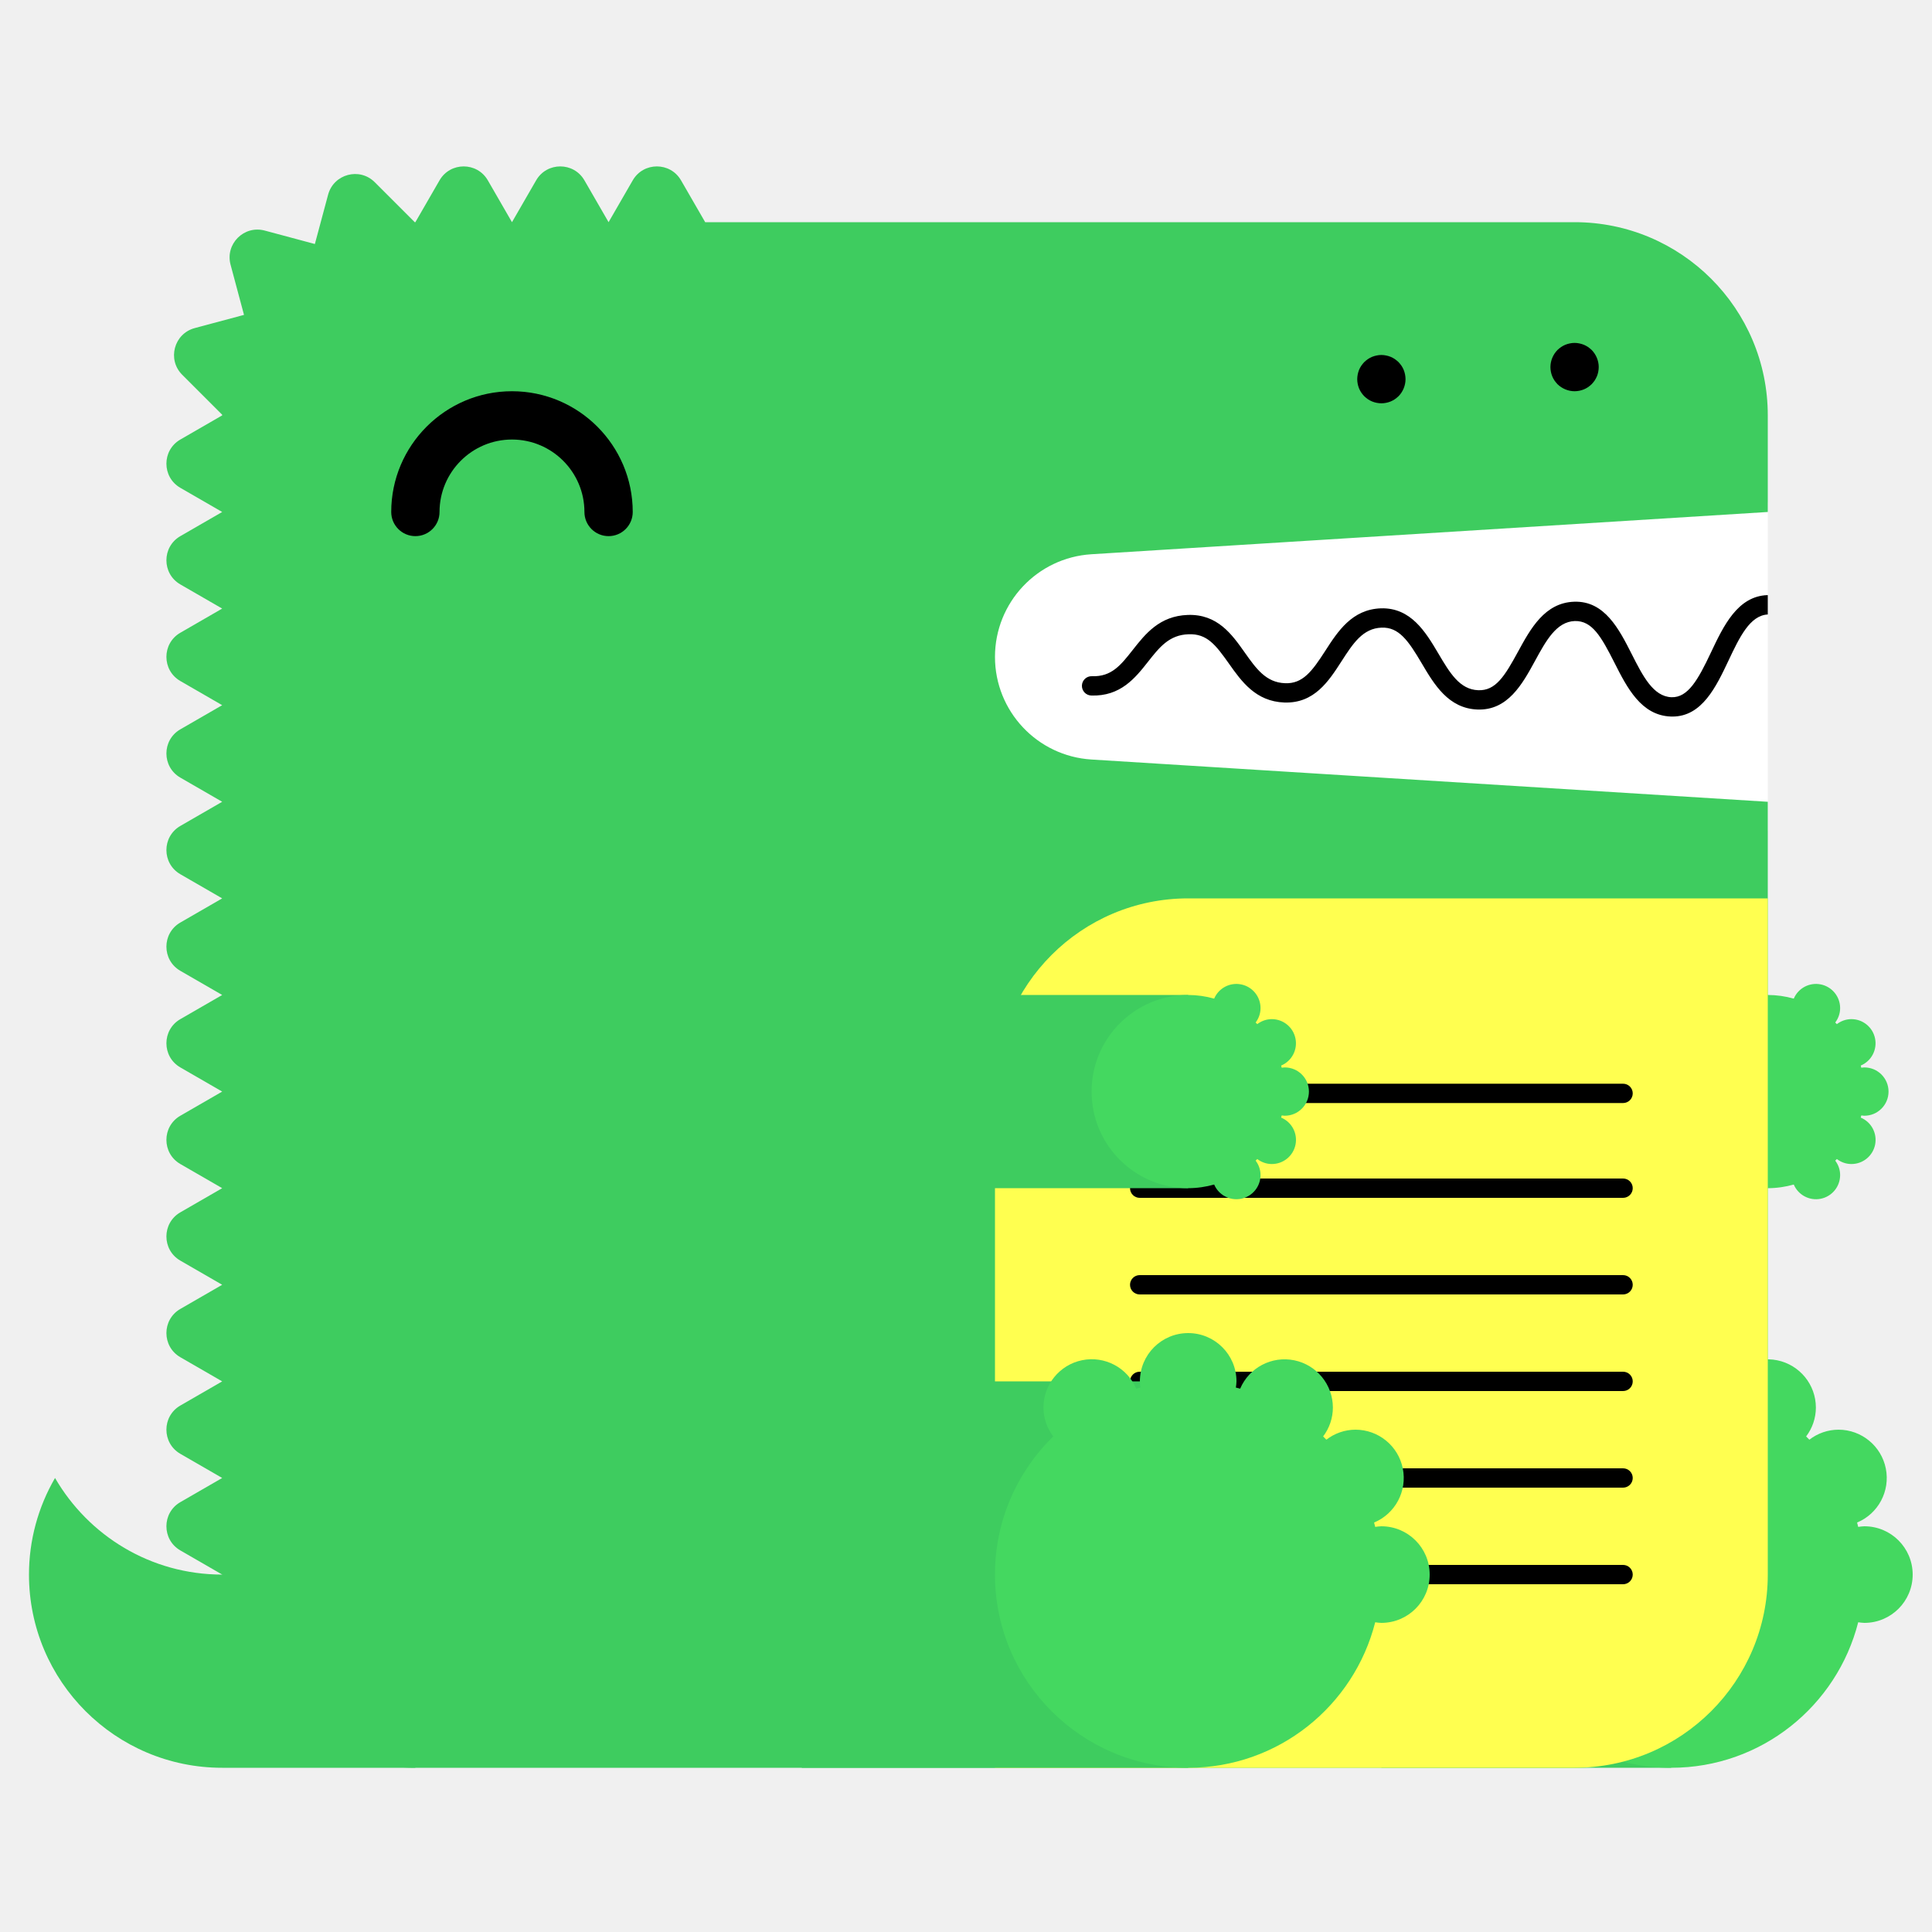
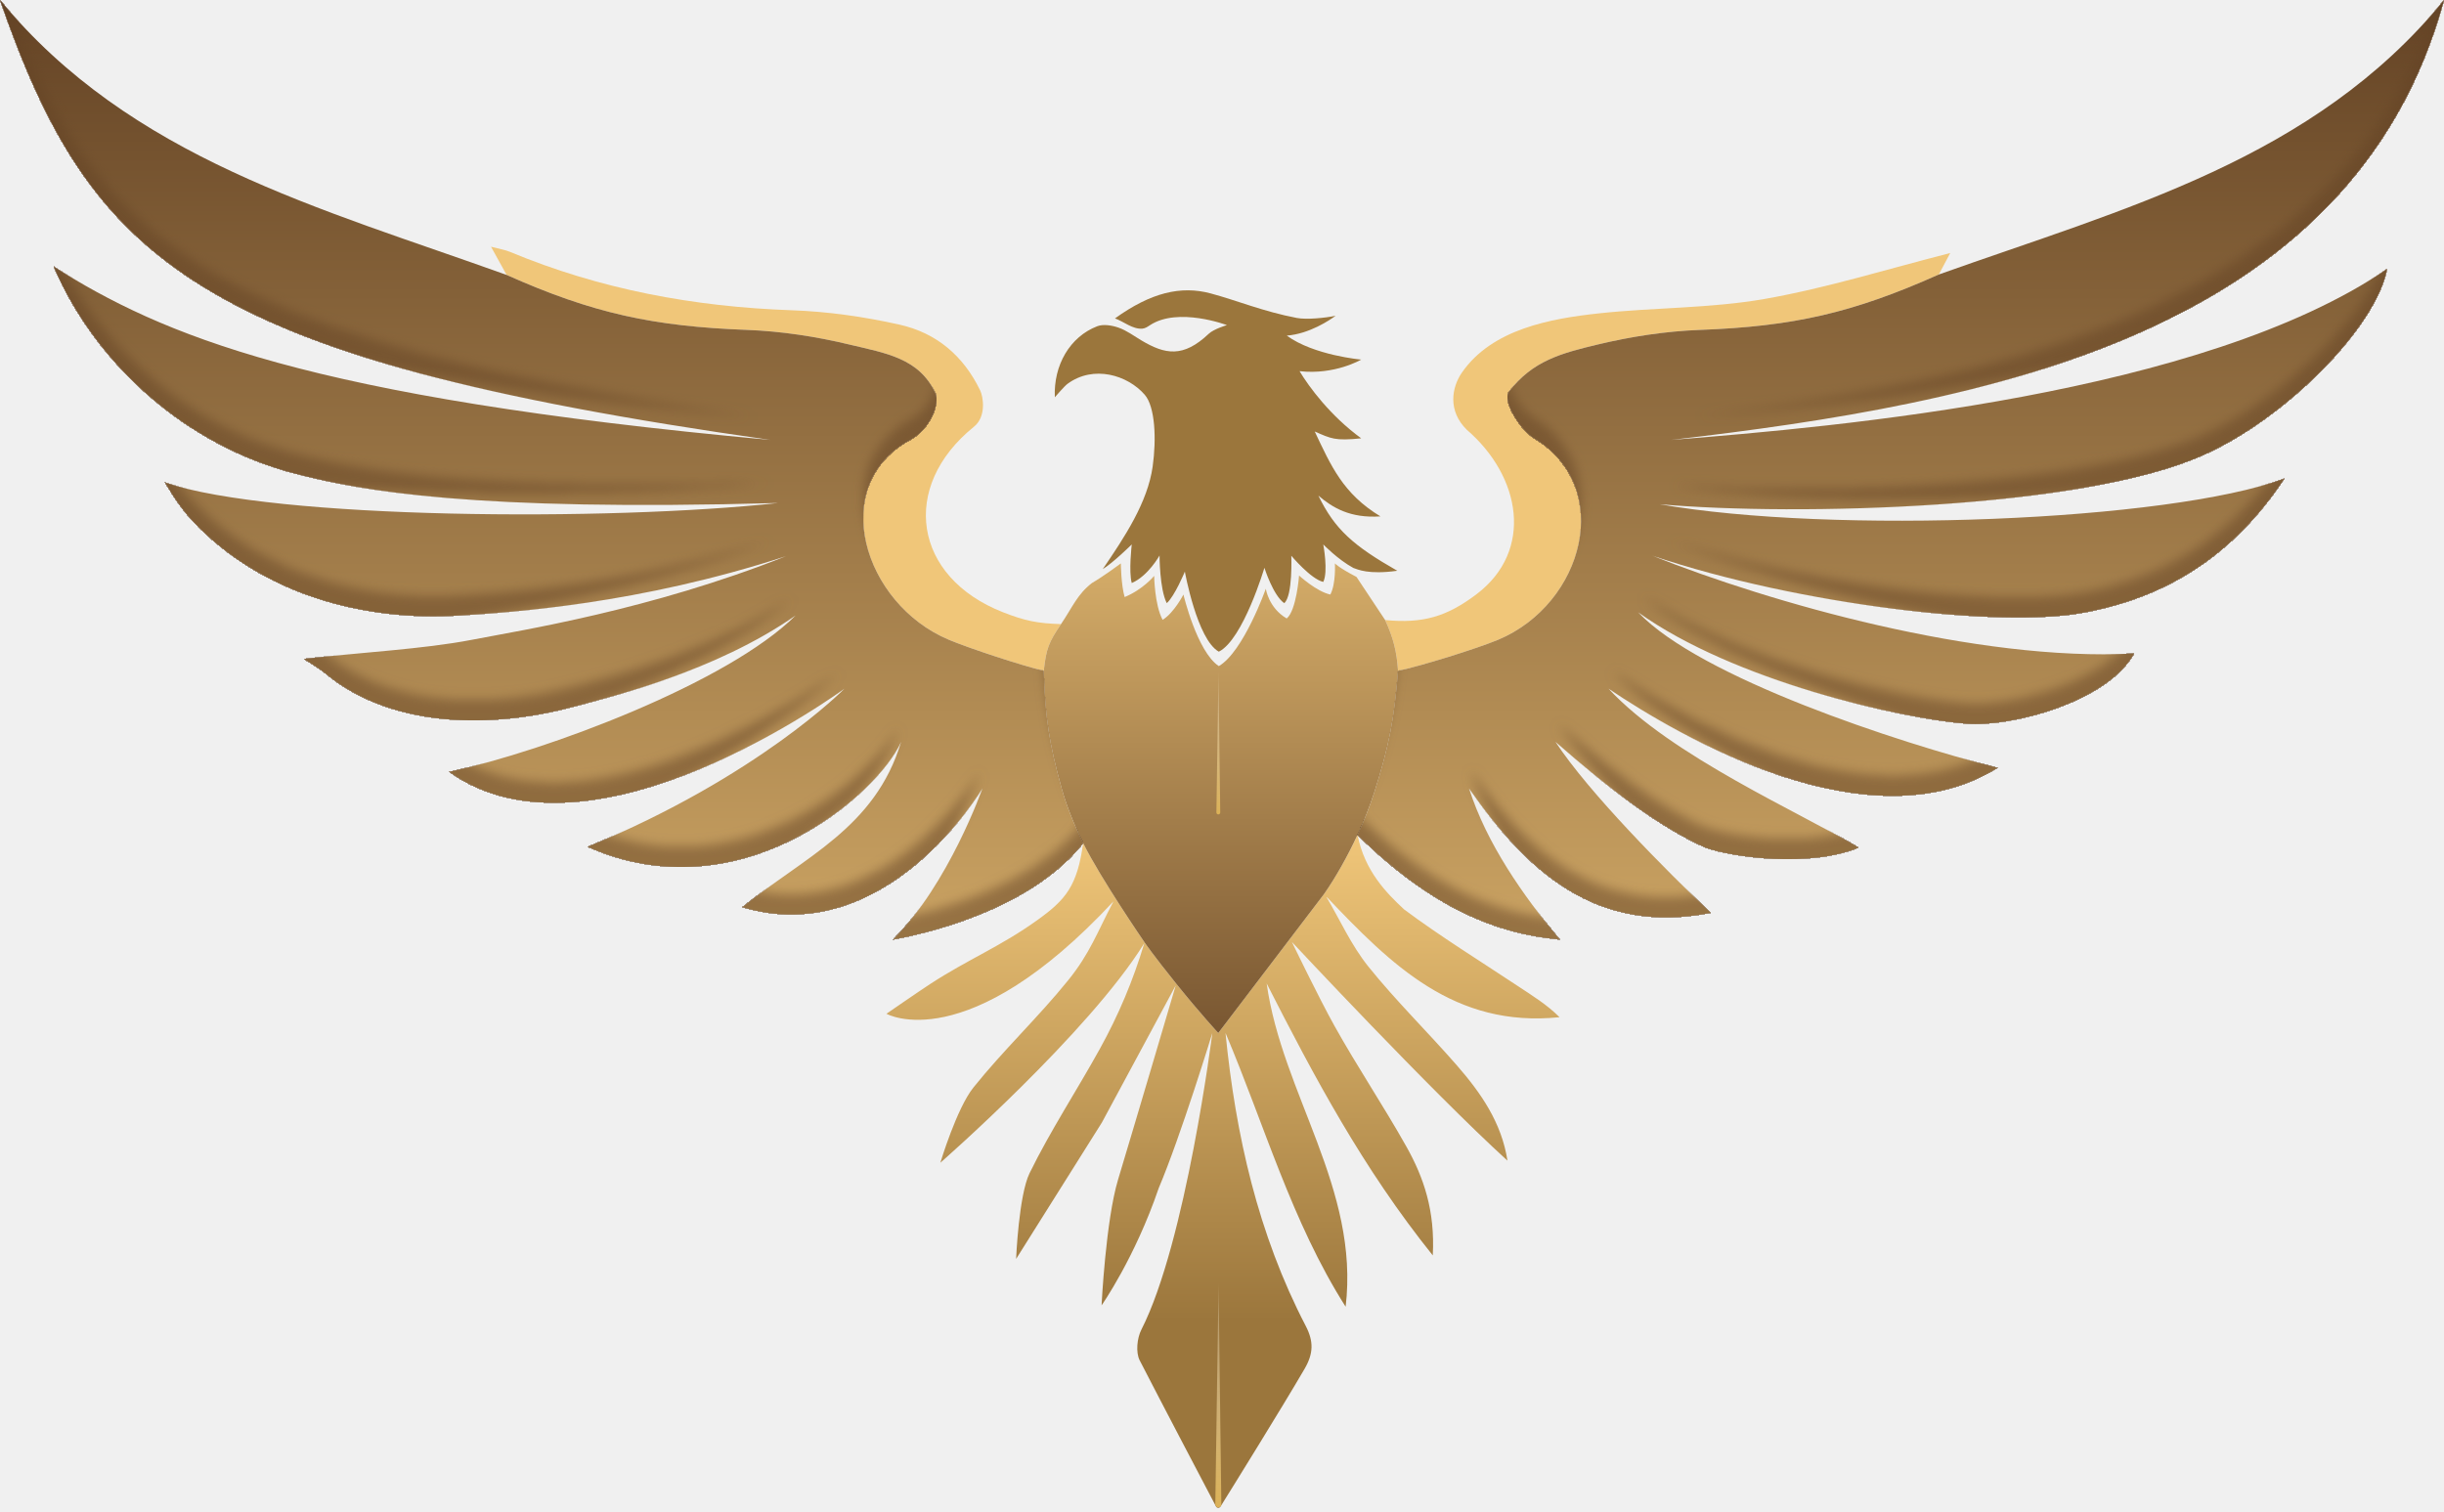
- <svg xmlns="http://www.w3.org/2000/svg" width="200" height="200" viewBox="0 0 200 200">
-   <g fill="none" fill-rule="evenodd">
-     <path fill="#FFF" d="M99 52h84v34H99z" />
-     <path d="M23 163c-7.398 0-13.843-4.027-17.303-10A19.886 19.886 0 0 0 3 163c0 11.046 8.954 20 20 20h20v-20H23z" fill="#3ECC5F" />
-     <path d="M112.98 57.376L183 53V43c0-11.046-8.954-20-20-20H73l-2.5-4.33c-1.112-1.925-3.889-1.925-5 0L63 23l-2.5-4.33c-1.111-1.925-3.889-1.925-5 0L53 23l-2.5-4.33c-1.111-1.925-3.889-1.925-5 0L43 23c-.022 0-.042.003-.065.003l-4.142-4.141c-1.57-1.571-4.252-.853-4.828 1.294l-1.369 5.104-5.192-1.392c-2.148-.575-4.111 1.389-3.535 3.536l1.39 5.193-5.102 1.367c-2.148.576-2.867 3.259-1.296 4.83l4.142 4.142c0 .021-.003.042-.003.064l-4.33 2.5c-1.925 1.111-1.925 3.889 0 5L23 53l-4.33 2.5c-1.925 1.111-1.925 3.889 0 5L23 63l-4.33 2.5c-1.925 1.111-1.925 3.889 0 5L23 73l-4.33 2.5c-1.925 1.111-1.925 3.889 0 5L23 83l-4.33 2.5c-1.925 1.111-1.925 3.889 0 5L23 93l-4.33 2.5c-1.925 1.111-1.925 3.889 0 5L23 103l-4.33 2.5c-1.925 1.111-1.925 3.889 0 5L23 113l-4.33 2.5c-1.925 1.111-1.925 3.889 0 5L23 123l-4.33 2.5c-1.925 1.111-1.925 3.889 0 5L23 133l-4.33 2.5c-1.925 1.111-1.925 3.889 0 5L23 143l-4.33 2.5c-1.925 1.111-1.925 3.889 0 5L23 153l-4.33 2.5c-1.925 1.111-1.925 3.889 0 5L23 163c0 11.046 8.954 20 20 20h120c11.046 0 20-8.954 20-20V83l-70.02-4.376A10.645 10.645 0 0 1 103 68c0-5.621 4.37-10.273 9.98-10.624" fill="#3ECC5F" />
-     <path fill="#3ECC5F" d="M143 183h30v-40h-30z" />
-     <path d="M193 158c-.219 0-.428.037-.639.064-.038-.15-.074-.301-.116-.451A5 5 0 0 0 190.32 148a4.96 4.96 0 0 0-3.016 1.036 26.531 26.531 0 0 0-.335-.336 4.955 4.955 0 0 0 1.011-2.987 5 5 0 0 0-9.599-1.959c-.148-.042-.297-.077-.445-.115.027-.211.064-.42.064-.639a5 5 0 0 0-5-5 5 5 0 0 0-5 5c0 .219.037.428.064.639-.148.038-.297.073-.445.115a4.998 4.998 0 0 0-9.599 1.959c0 1.125.384 2.151 1.011 2.987-3.717 3.632-6.031 8.693-6.031 14.3 0 11.046 8.954 20 20 20 9.339 0 17.16-6.41 19.361-15.064.211.027.42.064.639.064a5 5 0 0 0 5-5 5 5 0 0 0-5-5" fill="#44D860" />
-     <path fill="#3ECC5F" d="M153 123h30v-20h-30z" />
-     <path d="M193 115.5a2.5 2.5 0 1 0 0-5c-.109 0-.214.019-.319.032-.02-.075-.037-.15-.058-.225a2.501 2.501 0 0 0-.963-4.807c-.569 0-1.088.197-1.508.518a6.653 6.653 0 0 0-.168-.168c.314-.417.506-.931.506-1.494a2.5 2.5 0 0 0-4.8-.979A9.987 9.987 0 0 0 183 103c-5.522 0-10 4.478-10 10s4.478 10 10 10c.934 0 1.833-.138 2.69-.377a2.5 2.5 0 0 0 4.8-.979c0-.563-.192-1.077-.506-1.494.057-.055.113-.111.168-.168.42.321.939.518 1.508.518a2.5 2.5 0 0 0 .963-4.807c.021-.074.038-.15.058-.225.105.013.21.032.319.032" fill="#44D860" />
-     <path d="M63 55.5a2.5 2.5 0 0 1-2.5-2.5c0-4.136-3.364-7.5-7.5-7.5s-7.5 3.364-7.5 7.5a2.5 2.5 0 1 1-5 0c0-6.893 5.607-12.5 12.5-12.5S65.5 46.107 65.5 53a2.5 2.5 0 0 1-2.5 2.5" fill="#000" />
-     <path d="M103 183h60c11.046 0 20-8.954 20-20V93h-60c-11.046 0-20 8.954-20 20v70z" fill="#FFFF50" />
-     <path d="M168.02 124h-50.04a1 1 0 1 1 0-2h50.04a1 1 0 1 1 0 2m0 20h-50.04a1 1 0 1 1 0-2h50.04a1 1 0 1 1 0 2m0 20h-50.04a1 1 0 1 1 0-2h50.04a1 1 0 1 1 0 2m0-49.814h-50.04a1 1 0 1 1 0-2h50.04a1 1 0 1 1 0 2m0 19.814h-50.04a1 1 0 1 1 0-2h50.04a1 1 0 1 1 0 2m0 20h-50.04a1 1 0 1 1 0-2h50.04a1 1 0 1 1 0 2M183 61.611c-.012 0-.022-.006-.034-.005-3.09.105-4.552 3.196-5.842 5.923-1.346 2.85-2.387 4.703-4.093 4.647-1.889-.068-2.969-2.202-4.113-4.46-1.314-2.594-2.814-5.536-5.963-5.426-3.046.104-4.513 2.794-5.807 5.167-1.377 2.528-2.314 4.065-4.121 3.994-1.927-.07-2.951-1.805-4.136-3.813-1.321-2.236-2.848-4.75-5.936-4.664-2.994.103-4.465 2.385-5.763 4.4-1.373 2.13-2.335 3.428-4.165 3.351-1.973-.07-2.992-1.51-4.171-3.177-1.324-1.873-2.816-3.993-5.895-3.89-2.928.1-4.399 1.97-5.696 3.618-1.232 1.564-2.194 2.802-4.229 2.724a1 1 0 0 0-.072 2c3.017.101 4.545-1.8 5.872-3.487 1.177-1.496 2.193-2.787 4.193-2.855 1.926-.082 2.829 1.115 4.195 3.045 1.297 1.834 2.769 3.914 5.731 4.021 3.103.104 4.596-2.215 5.918-4.267 1.182-1.834 2.202-3.417 4.15-3.484 1.793-.067 2.769 1.35 4.145 3.681 1.297 2.197 2.766 4.686 5.787 4.796 3.125.108 4.634-2.62 5.949-5.035 1.139-2.088 2.214-4.06 4.119-4.126 1.793-.042 2.728 1.595 4.111 4.33 1.292 2.553 2.757 5.445 5.825 5.556l.169.003c3.064 0 4.518-3.075 5.805-5.794 1.139-2.41 2.217-4.68 4.067-4.773v-2z" fill="#000" />
-     <path fill="#3ECC5F" d="M83 183h40v-40H83z" />
-     <path d="M143 158c-.219 0-.428.037-.639.064-.038-.15-.074-.301-.116-.451A5 5 0 0 0 140.32 148a4.96 4.96 0 0 0-3.016 1.036 26.531 26.531 0 0 0-.335-.336 4.955 4.955 0 0 0 1.011-2.987 5 5 0 0 0-9.599-1.959c-.148-.042-.297-.077-.445-.115.027-.211.064-.42.064-.639a5 5 0 0 0-5-5 5 5 0 0 0-5 5c0 .219.037.428.064.639-.148.038-.297.073-.445.115a4.998 4.998 0 0 0-9.599 1.959c0 1.125.384 2.151 1.011 2.987-3.717 3.632-6.031 8.693-6.031 14.3 0 11.046 8.954 20 20 20 9.339 0 17.16-6.41 19.361-15.064.211.027.42.064.639.064a5 5 0 0 0 5-5 5 5 0 0 0-5-5" fill="#44D860" />
-     <path fill="#3ECC5F" d="M83 123h40v-20H83z" />
-     <path d="M133 115.5a2.5 2.5 0 1 0 0-5c-.109 0-.214.019-.319.032-.02-.075-.037-.15-.058-.225a2.501 2.501 0 0 0-.963-4.807c-.569 0-1.088.197-1.508.518a6.653 6.653 0 0 0-.168-.168c.314-.417.506-.931.506-1.494a2.5 2.5 0 0 0-4.8-.979A9.987 9.987 0 0 0 123 103c-5.522 0-10 4.478-10 10s4.478 10 10 10c.934 0 1.833-.138 2.69-.377a2.5 2.5 0 0 0 4.8-.979c0-.563-.192-1.077-.506-1.494.057-.055.113-.111.168-.168.42.321.939.518 1.508.518a2.5 2.5 0 0 0 .963-4.807c.021-.074.038-.15.058-.225.105.013.21.032.319.032" fill="#44D860" />
-     <path d="M143 41.75c-.16 0-.33-.02-.49-.05a2.52 2.52 0 0 1-.47-.14c-.15-.06-.29-.14-.431-.23-.13-.09-.259-.2-.38-.31-.109-.12-.219-.24-.309-.38s-.17-.28-.231-.43a2.619 2.619 0 0 1-.189-.96c0-.16.02-.33.05-.49.03-.16.08-.31.139-.47.061-.15.141-.29.231-.43.09-.13.2-.26.309-.38.121-.11.25-.22.38-.31.141-.09.281-.17.431-.23.149-.06.31-.11.47-.14.32-.07.65-.07.98 0 .159.03.32.08.47.14.149.06.29.14.43.23.13.09.259.2.38.31.11.12.22.25.31.38.09.14.17.28.23.43.06.16.11.31.14.47.029.16.05.33.05.49 0 .66-.271 1.31-.73 1.77-.121.11-.25.22-.38.31-.14.09-.281.17-.43.23a2.565 2.565 0 0 1-.96.19m20-1.25c-.66 0-1.3-.27-1.771-.73a3.802 3.802 0 0 1-.309-.38c-.09-.14-.17-.28-.231-.43a2.619 2.619 0 0 1-.189-.96c0-.66.27-1.3.729-1.77.121-.11.25-.22.38-.31.141-.09.281-.17.431-.23.149-.06.31-.11.47-.14.32-.07.66-.07.98 0 .159.03.32.08.47.14.149.06.29.14.43.23.13.09.259.2.38.31.459.47.73 1.11.73 1.77 0 .16-.021.33-.05.49-.03.16-.08.32-.14.47-.07.15-.14.29-.23.43-.09.13-.2.26-.31.38-.121.11-.25.22-.38.31-.14.09-.281.17-.43.23a2.565 2.565 0 0 1-.96.19" fill="#000" />
+ <svg xmlns="http://www.w3.org/2000/svg" width="739" height="457" viewBox="0 0 739 457" fill="none">
+   <path d="M148.472 74.622C150.127 77.616 151.182 79.523 153.184 83.148C179.223 94.789 197.638 98.708 225.77 99.776C236.222 100.164 246.764 101.78 256.975 104.238C267.683 106.809 278.026 108.271 282.871 119.009C284.166 121.879 281.477 129.667 275.201 133.054C250.087 146.608 260.996 182.607 286.9 193.489C293.255 196.157 308.905 201.277 315.608 202.882C316.353 196.212 317.056 194.309 320.827 188.756C313.689 188.541 309.945 187.776 303.295 185.176C276.188 174.57 271.949 147.258 294.517 129.04C298.26 126.018 297.339 120.063 296.379 118.081C291.309 107.615 283.185 100.688 271.98 98.183C261.295 95.787 250.263 94.211 239.326 93.833C209.887 92.793 181.472 87.529 154.224 76.182C152.743 75.552 151.088 75.315 148.472 74.622Z" fill="#F0C679" />
+   <path d="M346.129 119.379C349.311 123.042 349.694 132.842 348.534 141.101C347.013 151.932 340.045 162.469 333.436 172.133C336.531 170.257 342.215 164.658 342.215 164.658C342.215 164.658 341.247 172.877 342.215 176.331C347.181 174.197 350.616 168.004 350.616 168.004C350.616 168.004 350.616 178.153 352.799 182.42C355.215 180.282 358.27 172.877 358.27 172.877C358.27 172.877 361.956 193.418 368.541 197.095C375.896 193.418 382.323 171.722 382.323 171.722C382.323 171.722 384.948 180.066 388.317 182.42C390.935 180.225 390.458 168.077 390.458 168.077C390.458 168.077 396.362 175.146 400.12 175.997C401.676 172.877 400.12 164.658 400.12 164.658C400.12 164.658 404.512 169.215 409.231 171.78C410.547 172.212 413.731 173.848 422.499 172.624C409.231 165.052 403.622 160.146 398.641 149.89C402.891 153.516 408.218 156.797 417.409 156.18C406.092 149.322 402.496 140.959 397.537 130.506C402.496 132.66 403.639 133.389 411.595 132.566C402.268 125.776 395.82 117.031 392.951 112.256C403.661 113.457 411.595 108.757 411.595 108.757C411.595 108.757 397.283 107.49 389.09 101.508C395.98 100.956 402.132 96.781 403.85 95.505C400.652 96.167 395.059 96.722 392.142 96.167C382.042 94.245 374.042 90.883 366.081 88.743C357.042 86.313 347.955 88.516 337.137 96.3C339.696 97.19 342.517 99.676 345.468 99.389C346.31 99.308 347.03 98.805 347.738 98.341C356.262 92.758 370.986 98.328 370.986 98.328C370.986 98.328 367.056 99.469 365.482 100.956C357.779 108.238 352.339 107.26 345.058 102.911C342.804 101.571 340.645 99.932 338.218 99.097C336.232 98.403 333.616 97.962 331.772 98.671C323.514 101.855 318.526 110.438 318.952 120.146C319.449 119.579 321.876 116.759 322.793 116.084C330.655 110.304 340.963 113.431 346.129 119.379Z" fill="#9B763C" />
+   <path d="M446.534 179.66C437.441 186.563 430.194 188.621 418.83 187.528C421.298 192.899 422.335 196.985 422.729 202.882C429.478 201.485 446.657 196.157 453.013 193.489C478.916 182.607 488.323 147.328 463.899 132.566C459.614 129.976 454.207 121.19 456.257 118.484C463.372 109.095 472.229 106.809 482.937 104.238C493.148 101.78 503.69 100.164 514.142 99.776C542.274 98.708 560.204 94.663 586.244 83.022C588.135 79.46 589.128 77.585 589.695 76.529C571.114 81.241 552.565 87.072 533.591 90.413C517.122 93.297 500.117 92.966 483.428 94.779C468.85 96.355 451.194 99.516 442.069 112.644C438.92 117.174 437.716 124.278 443.515 129.976C459.968 144.144 463.791 166.517 446.534 179.66Z" fill="#F0C679" />
+   <path d="M338.076 356.751C334.341 369.123 333.088 394.795 333.088 394.795C333.088 394.795 343.134 380.529 350.368 359.332C357.08 343.486 366.579 312.42 366.579 312.42C366.579 312.42 358.58 375.742 345.121 402.139C343.813 404.724 343.371 409.01 344.616 411.438C351.074 424.019 364.61 449.769 367.686 455.618C367.97 456.156 368.715 456.181 369.036 455.665C372.479 450.136 387.41 426.115 394.48 413.975C397.159 409.357 397.254 405.701 394.811 401.005C380.391 373.283 373.602 343.135 370.561 312.42C382.254 339.952 390.587 369.596 406.883 395.205C411.138 359.509 387.672 330.843 383.007 297.448C397.333 325.563 412.084 353.347 433.233 379.682C433.958 366.239 430.522 356.137 425.243 346.76C418.309 334.404 410.382 322.616 403.495 310.245C398.719 301.687 390.636 284.891 390.636 284.891C390.636 284.891 432.76 330.039 455.817 351.031C454.036 339.479 447.763 330.527 440.53 322.222C431.736 312.136 422.107 302.727 413.738 292.31C408.585 285.894 405.175 278.2 400.962 271.073C420.676 291.813 439.777 310.919 471.561 307.644C467.794 303.862 463.397 301.167 459.095 298.315C447.511 290.624 435.66 283.311 424.534 275.022C419.278 270.109 412.661 263.49 410.48 252.524C407.518 258.923 403.96 265.246 400.339 270.416L368.376 312.42C368.376 312.42 362.99 306.619 355.778 297.654C348.565 288.688 346.128 285.078 346.128 285.078C346.128 285.078 332.672 265.486 327.518 254.984C325.737 267.87 322.361 272.047 313.693 278.256C302.409 286.357 292.826 290.057 281.18 297.654C277.602 300.002 268.04 306.604 268.04 306.604C268.04 306.604 292.258 320.351 336.685 272.615C331.69 282.102 329.613 288.276 322.978 296.487C313.932 307.692 303.326 317.668 294.327 328.92C289.269 335.224 284.336 351.661 284.336 351.661C284.336 351.661 329.174 312.42 346.002 285.269C342.639 296.497 338.249 306.937 332.576 317.195C325.61 329.802 317.636 341.906 311.316 354.813C308.038 361.495 307.245 380.749 307.245 380.749L333.167 339.524L355.507 298.038C355.507 298.038 343.441 338.941 338.076 356.751Z" fill="url(#paint0_linear_385_1682)" />
+   <path d="M338.917 170.401C338.917 170.401 333.643 174.323 330.173 176.331C325.688 179.814 324.331 183.595 320.827 188.756C317.056 194.309 316.353 196.212 315.608 202.882C316.037 216.929 317.254 224.921 321.025 238.459C322.521 243.829 324.781 249.407 327.518 254.984C332.672 265.486 346.128 285.078 346.128 285.078C346.128 285.078 348.565 288.688 355.778 297.654C362.99 306.619 368.376 312.42 368.376 312.42L400.339 270.416C403.899 265.333 407.489 258.933 410.474 252.493C412.483 248.159 413.986 244.362 415.488 239.826C419.953 225.819 421.576 217.539 422.729 202.882C422.335 196.985 421.298 192.899 418.83 187.528C415.292 182.211 413.7 179.814 410.171 174.491C404.881 171.745 403.637 170.401 403.637 170.401C403.637 170.401 404.006 176.475 402.261 179.814C398.049 178.903 392.806 174.061 392.806 174.061C392.806 174.061 391.998 184.706 389.062 187.054C383.522 183.791 382.754 178.045 382.754 178.045C382.754 178.045 376.018 197.095 368.541 201.462C361.942 197.095 357.839 179.814 357.839 179.814C357.839 179.814 355.007 185.342 351.544 187.464C349.097 182.897 348.994 174.165 348.994 174.165C348.994 174.165 345.628 178.29 340.061 180.574C338.976 176.877 338.917 170.401 338.917 170.401Z" fill="url(#paint1_linear_385_1682)" />
+   <g filter="url(#filter0_i_385_1682)">
+     <path d="M270.105 284.131C286.9 281.053 313.554 272.615 327.518 254.984C324.781 249.407 322.521 243.829 321.025 238.459C317.254 224.921 316.037 216.929 315.608 202.882C308.905 201.277 293.255 196.157 286.9 193.489C260.996 182.607 250.087 146.608 275.201 133.054C281.477 129.667 284.166 121.879 282.871 119.009C278.026 108.271 267.683 106.809 256.975 104.238C246.764 101.78 236.222 100.164 225.77 99.776C197.638 98.708 179.223 94.789 153.184 83.148C96.733 62.865 39.557 47.941 0 0C27.456 78.599 58.831 108.359 232.931 133.054C91.926 120.146 48.997 101.177 16.248 80.658C29.218 110.633 56.64 134.761 89.184 143.208C109.514 148.488 143.021 154.706 235.304 152.125C184.418 157.662 83.306 157.155 49.927 145.966C52.637 150.536 55.443 154.634 58.831 158.164C79.445 179.644 109.829 187.997 139.079 186.137C155.28 185.113 193.029 182.752 237.677 168.208C196.569 184.553 157.606 190.605 142.761 193.489C127.868 196.373 108.931 197.279 91.926 199.312C94.18 200.747 95.535 201.535 96.812 202.449C98.719 203.835 100.499 205.396 102.454 206.719C122.878 220.556 151.095 219.814 174.136 213.557C184.852 210.641 216.254 203.143 240.577 186.137C220.003 206.58 165.236 227.081 135.864 233.448C179.145 264.442 255.342 208.284 255.342 208.284C255.342 208.284 229.332 234.811 177.769 256.11C223.703 276.566 265.352 240.295 272.479 224.367C264.602 250.501 243.134 259.146 224.529 274.365C268.04 287.398 297.064 238.455 297.064 238.455C297.064 238.455 286.9 267.343 270.105 284.131Z" fill="url(#paint2_linear_385_1682)" />
+     <path d="M738.97 0.095C699.524 48.209 642.395 63.007 586.244 83.022C560.204 94.663 542.274 98.708 514.142 99.776C503.69 100.164 493.148 101.78 482.937 104.238C472.229 106.809 463.372 109.095 456.257 118.484C454.207 121.19 459.614 129.976 463.899 132.566C488.323 147.328 478.916 182.607 453.013 193.489C446.657 196.157 429.478 201.485 422.729 202.882C421.576 217.539 419.953 225.819 415.488 239.826C414.007 244.329 412.478 248.205 410.488 252.507C433.37 275.022 453.013 282.42 471.561 284.131C460.45 270.719 449.544 255.18 444.186 238.459C462.073 263.88 482.923 282.807 517.264 276.078C503.758 263.202 480.493 239.826 470.331 224.367C486.379 238.459 502.084 250.311 515.716 256.347C524.064 259.334 547.27 262.398 561.958 256.347C544.638 245.851 505.314 228.751 486.379 208.284C507.815 222.733 565.469 256.331 603.951 232.221C573.801 224.525 514.142 204.994 495.32 185.176C524.287 205.944 574.283 217.217 594.58 218.854C607.957 219.934 637.005 212.424 645.279 197.658C597.662 200.154 535.302 182.288 499.644 168.077C544.511 183.14 604.887 189.857 629.646 185.349C654.893 180.763 675.097 168.219 690.699 144.768C655.476 157.707 554.015 161.655 501.81 152.502C543.61 156.18 629.646 153.901 665.972 137.708C691.045 126.708 718.499 98.86 721.761 81.367C665.972 119.379 556.049 129.04 505.314 133.054C599.949 122.049 711.262 101.508 738.97 0.095Z" fill="url(#paint3_linear_385_1682)" />
  </g>
+   <path d="M369.3 454.962L368.459 388.106L367.478 454.96C367.47 455.469 367.88 455.885 368.389 455.885C368.896 455.885 369.306 455.47 369.3 454.962Z" fill="url(#paint4_linear_385_1682)" />
+   <path d="M368.971 245.725L368.434 203.061L367.808 245.724C367.803 246.049 368.065 246.314 368.39 246.314C368.714 246.314 368.975 246.049 368.971 245.725Z" fill="url(#paint5_linear_385_1682)" />
+   <defs>
+     <filter id="filter0_i_385_1682" x="0" y="-3.152" width="738.97" height="287.283" filterUnits="userSpaceOnUse" color-interpolation-filters="sRGB">
+       <feFlood flood-opacity="0" result="BackgroundImageFix" />
+       <feBlend mode="normal" in="SourceGraphic" in2="BackgroundImageFix" result="shape" />
+       <feColorMatrix in="SourceAlpha" type="matrix" values="0 0 0 0 0 0 0 0 0 0 0 0 0 0 0 0 0 0 127 0" result="hardAlpha" />
+       <feOffset dy="-6.304" />
+       <feGaussianBlur stdDeviation="1.576" />
+       <feComposite in2="hardAlpha" operator="arithmetic" k2="-1" k3="1" />
+       <feColorMatrix type="matrix" values="0 0 0 0 0.392 0 0 0 0 0.263 0 0 0 0 0.145 0 0 0 0.5 0" />
+       <feBlend mode="normal" in2="shape" result="effect1_innerShadow_385_1682" />
+     </filter>
+     <linearGradient id="paint0_linear_385_1682" x1="369.485" y1="0" x2="369.485" y2="456.818" gradientUnits="userSpaceOnUse">
+       <stop offset="0.553" stop-color="#F0C679" />
+       <stop offset="0.875" stop-color="#9B763C" />
+     </linearGradient>
+     <linearGradient id="paint1_linear_385_1682" x1="369.485" y1="0" x2="369.485" y2="456.818" gradientUnits="userSpaceOnUse">
+       <stop offset="0.279" stop-color="#F0C679" />
+       <stop offset="0.755" stop-color="#644325" />
+     </linearGradient>
+     <linearGradient id="paint2_linear_385_1682" x1="369.485" y1="0" x2="369.485" y2="456.818" gradientUnits="userSpaceOnUse">
+       <stop stop-color="#644325" />
+       <stop offset="0.85" stop-color="#F0C679" />
+     </linearGradient>
+     <linearGradient id="paint3_linear_385_1682" x1="369.485" y1="0" x2="369.485" y2="456.818" gradientUnits="userSpaceOnUse">
+       <stop stop-color="#644325" />
+       <stop offset="0.85" stop-color="#F0C679" />
+     </linearGradient>
+     <linearGradient id="paint4_linear_385_1682" x1="368.388" y1="368.269" x2="368.388" y2="455.885" gradientUnits="userSpaceOnUse">
+       <stop stop-color="white" stop-opacity="0" />
+       <stop offset="1" stop-color="#DCB257" />
+     </linearGradient>
+     <linearGradient id="paint5_linear_385_1682" x1="368.389" y1="190.402" x2="368.389" y2="246.314" gradientUnits="userSpaceOnUse">
+       <stop stop-color="white" stop-opacity="0" />
+       <stop offset="1" stop-color="#DCB257" />
+     </linearGradient>
+   </defs>
</svg>
